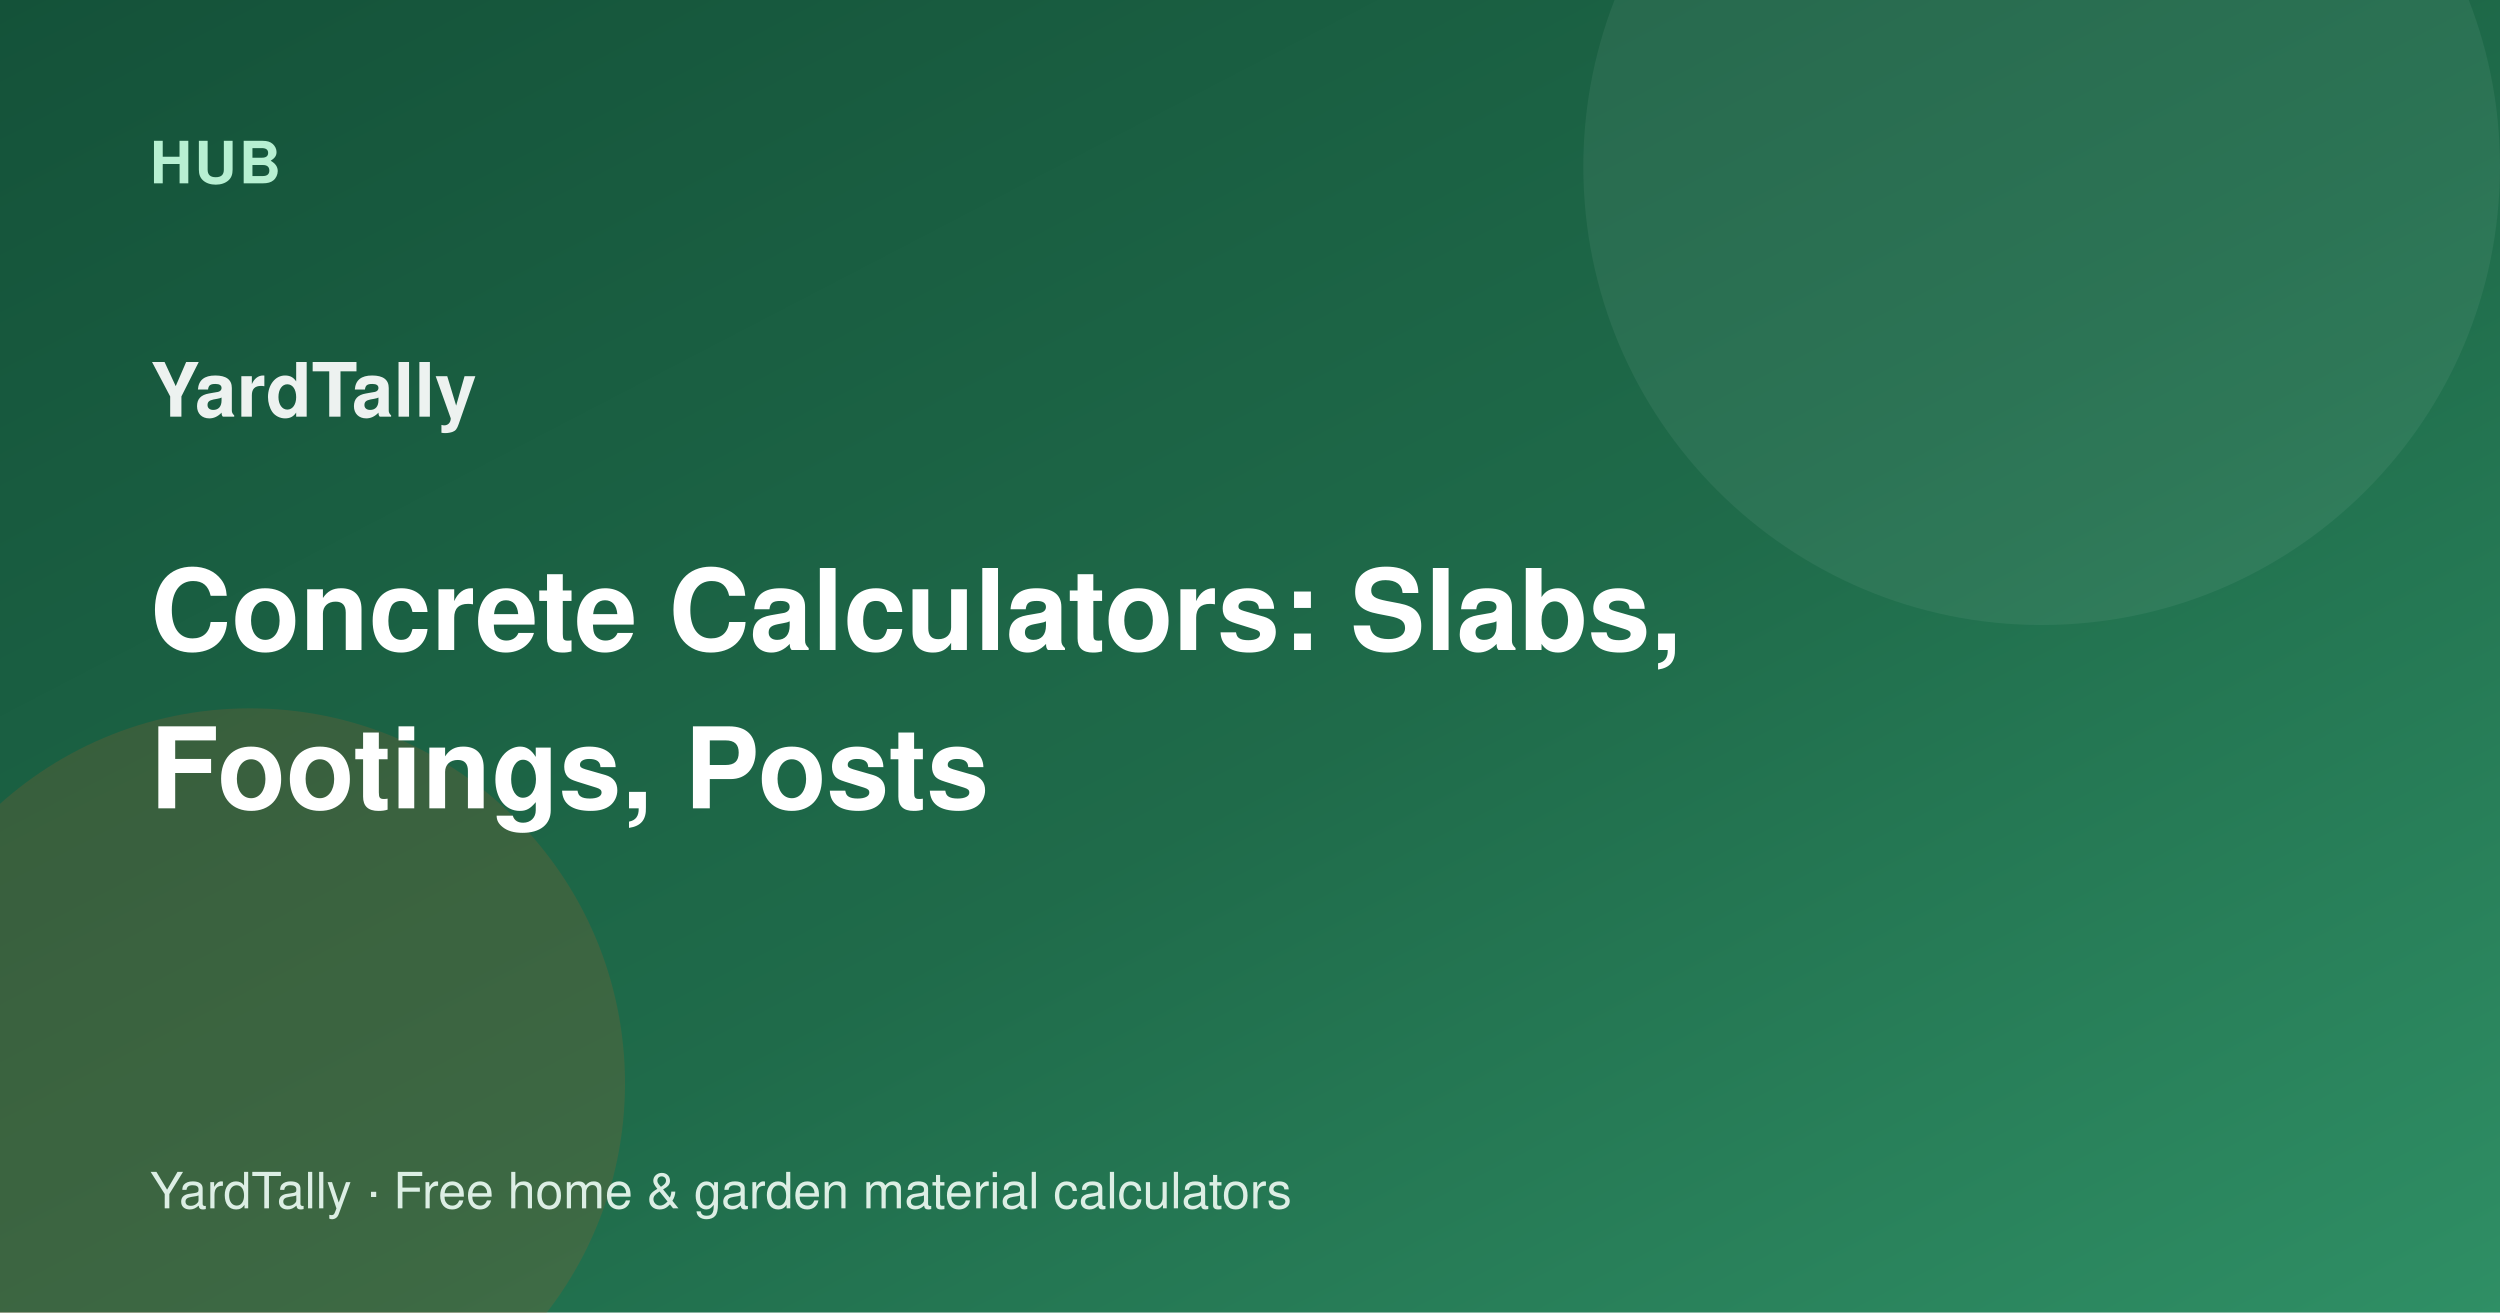
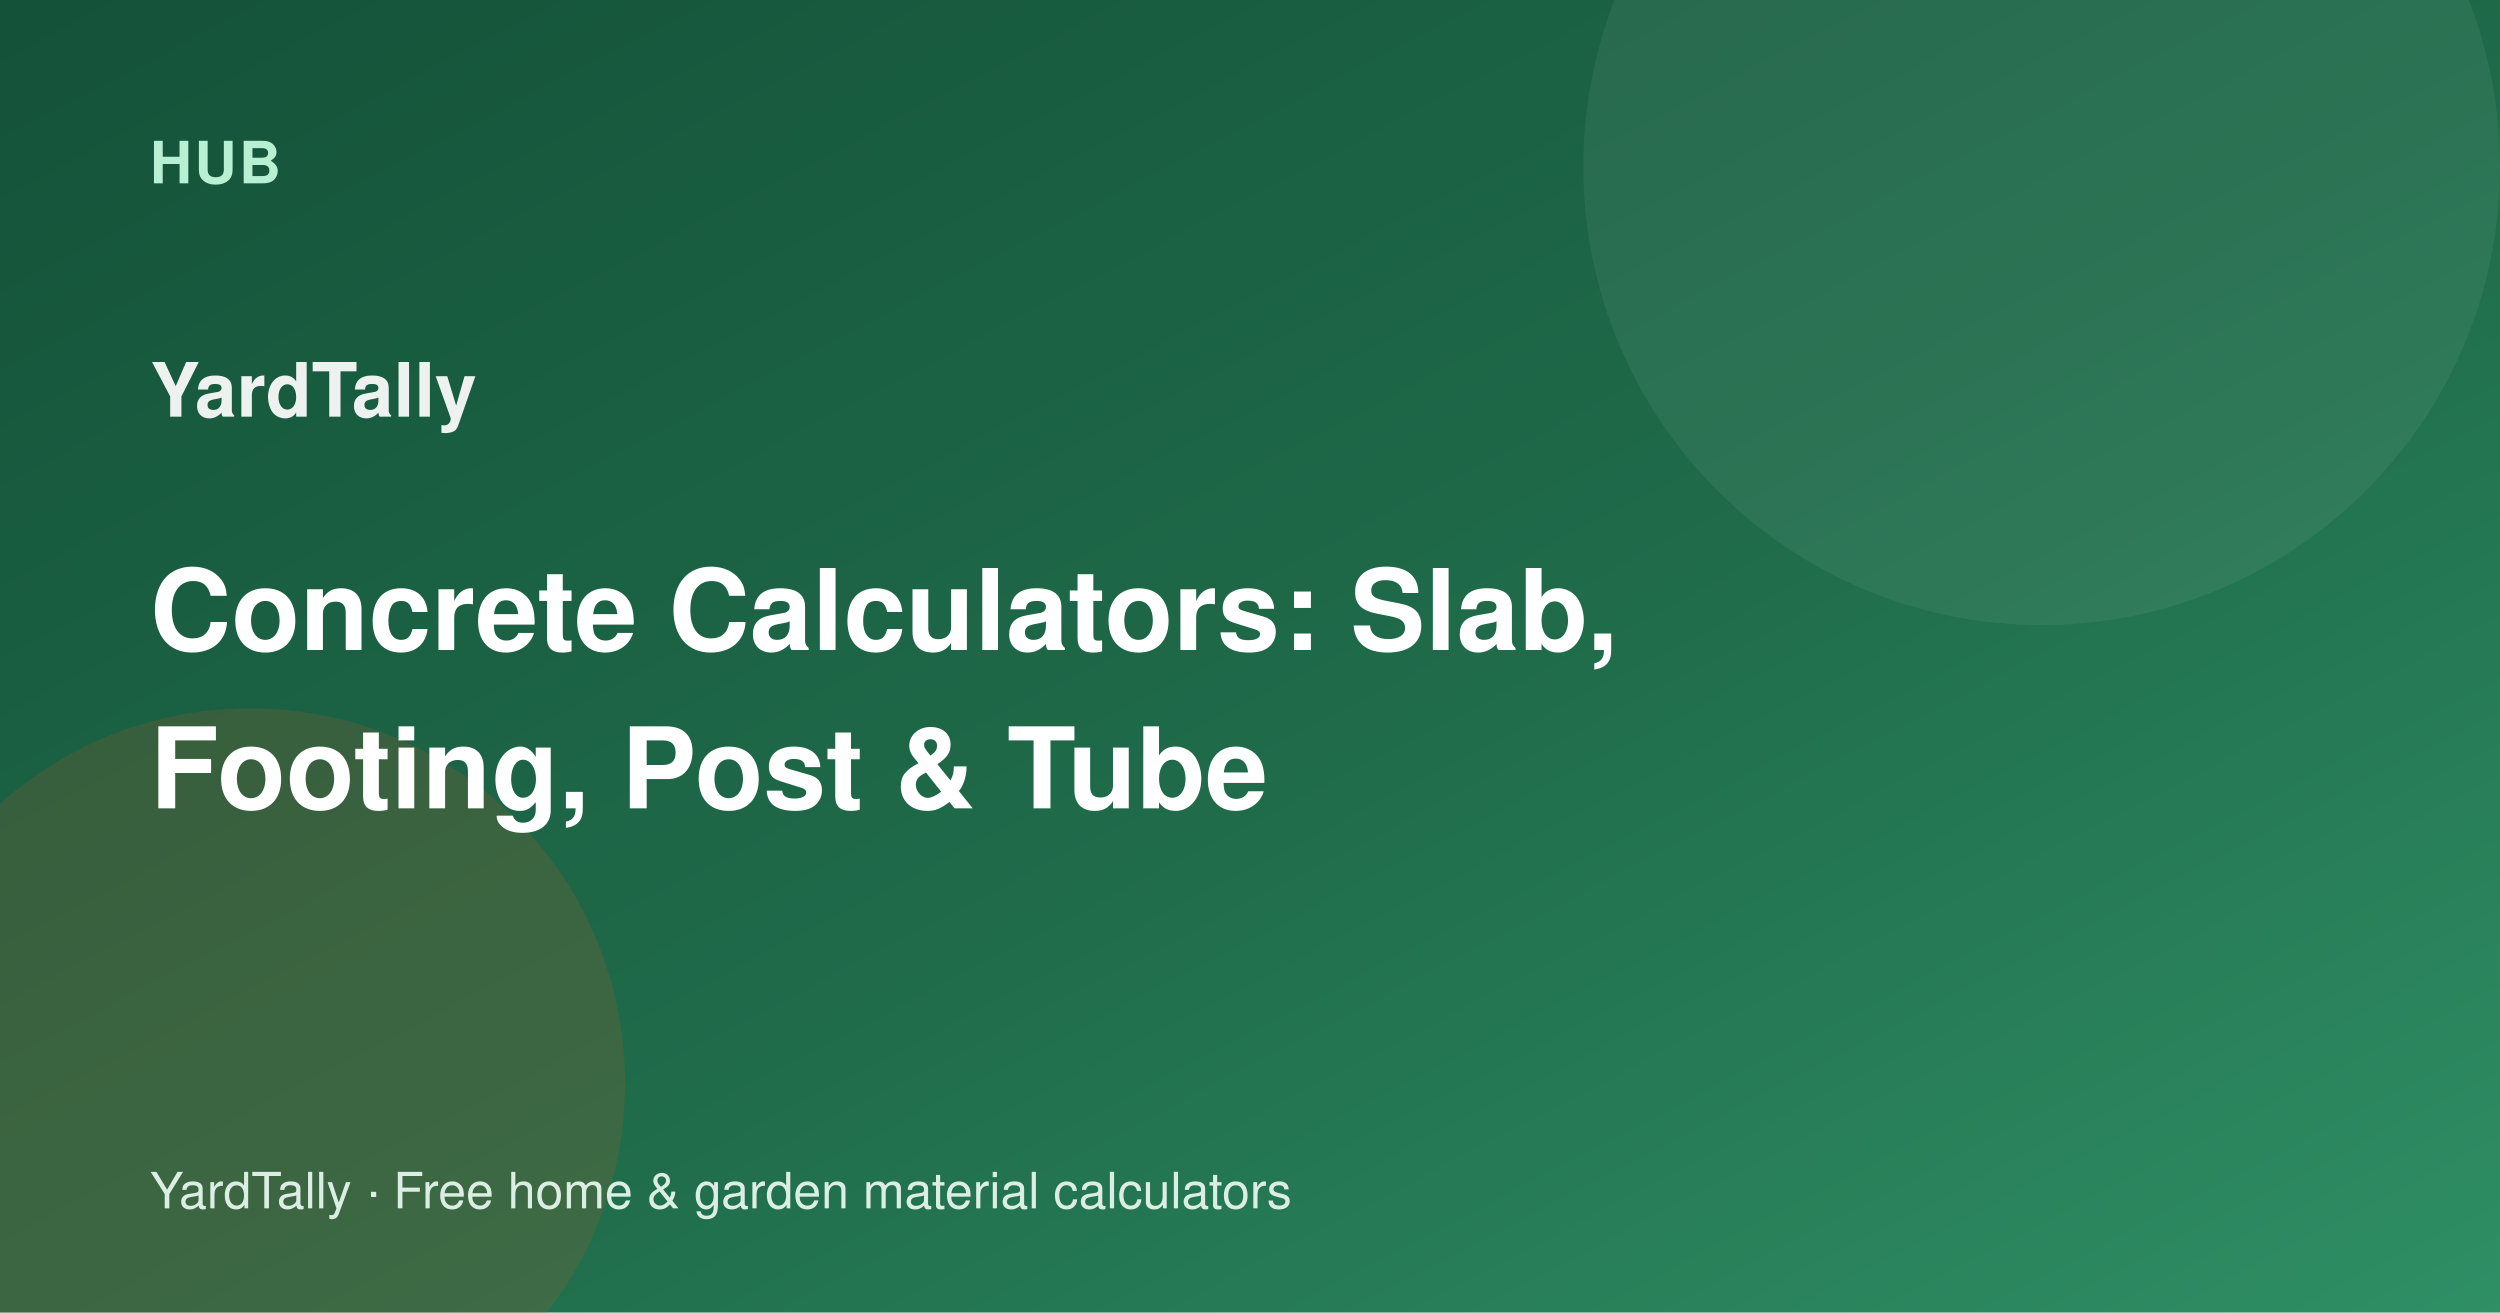
<svg xmlns="http://www.w3.org/2000/svg" width="1200" height="630" viewBox="0 0 1200 630">
  <defs>
    <linearGradient id="bg" x1="0" y1="0" x2="1" y2="1">
      <stop offset="0%" stop-color="#145239" />
      <stop offset="55%" stop-color="#1f6b4a" />
      <stop offset="100%" stop-color="#2f8f65" />
    </linearGradient>
  </defs>
  <rect width="1200" height="630" fill="url(#bg)" />
  <circle cx="980" cy="80" r="220" fill="#ffffff" fill-opacity="0.06" />
  <circle cx="120" cy="520" r="180" fill="#c45c26" fill-opacity="0.18" />
  <text x="72" y="88" font-family="ui-sans-serif, system-ui, Segoe UI, Helvetica, Arial, sans-serif" font-size="28" font-weight="600" fill="#b7f0d2" letter-spacing="0.04em">HUB</text>
  <text x="72" y="200" font-family="ui-sans-serif, system-ui, Segoe UI, Helvetica, Arial, sans-serif" font-size="36" font-weight="700" fill="#ffffff" fill-opacity="0.92">YardTally</text>
-   <text x="72" y="312" font-family="ui-sans-serif, system-ui, Segoe UI, Helvetica, Arial, sans-serif" font-size="54" font-weight="700" fill="#ffffff">Concrete Calculators: Slabs,</text>
-   <text x="72" y="388" font-family="ui-sans-serif, system-ui, Segoe UI, Helvetica, Arial, sans-serif" font-size="54" font-weight="700" fill="#ffffff">Footings, Posts</text>
+   <text x="72" y="312" font-family="ui-sans-serif, system-ui, Segoe UI, Helvetica, Arial, sans-serif" font-size="54" font-weight="700" fill="#ffffff">Concrete Calculators: Slab,</text>
+   <text x="72" y="388" font-family="ui-sans-serif, system-ui, Segoe UI, Helvetica, Arial, sans-serif" font-size="54" font-weight="700" fill="#ffffff">Footing, Post &amp; Tube</text>
  <text x="72" y="580" font-family="ui-sans-serif, system-ui, Segoe UI, Helvetica, Arial, sans-serif" font-size="24" fill="#dceee4">YardTally · Free home &amp; garden material calculators</text>
</svg>
